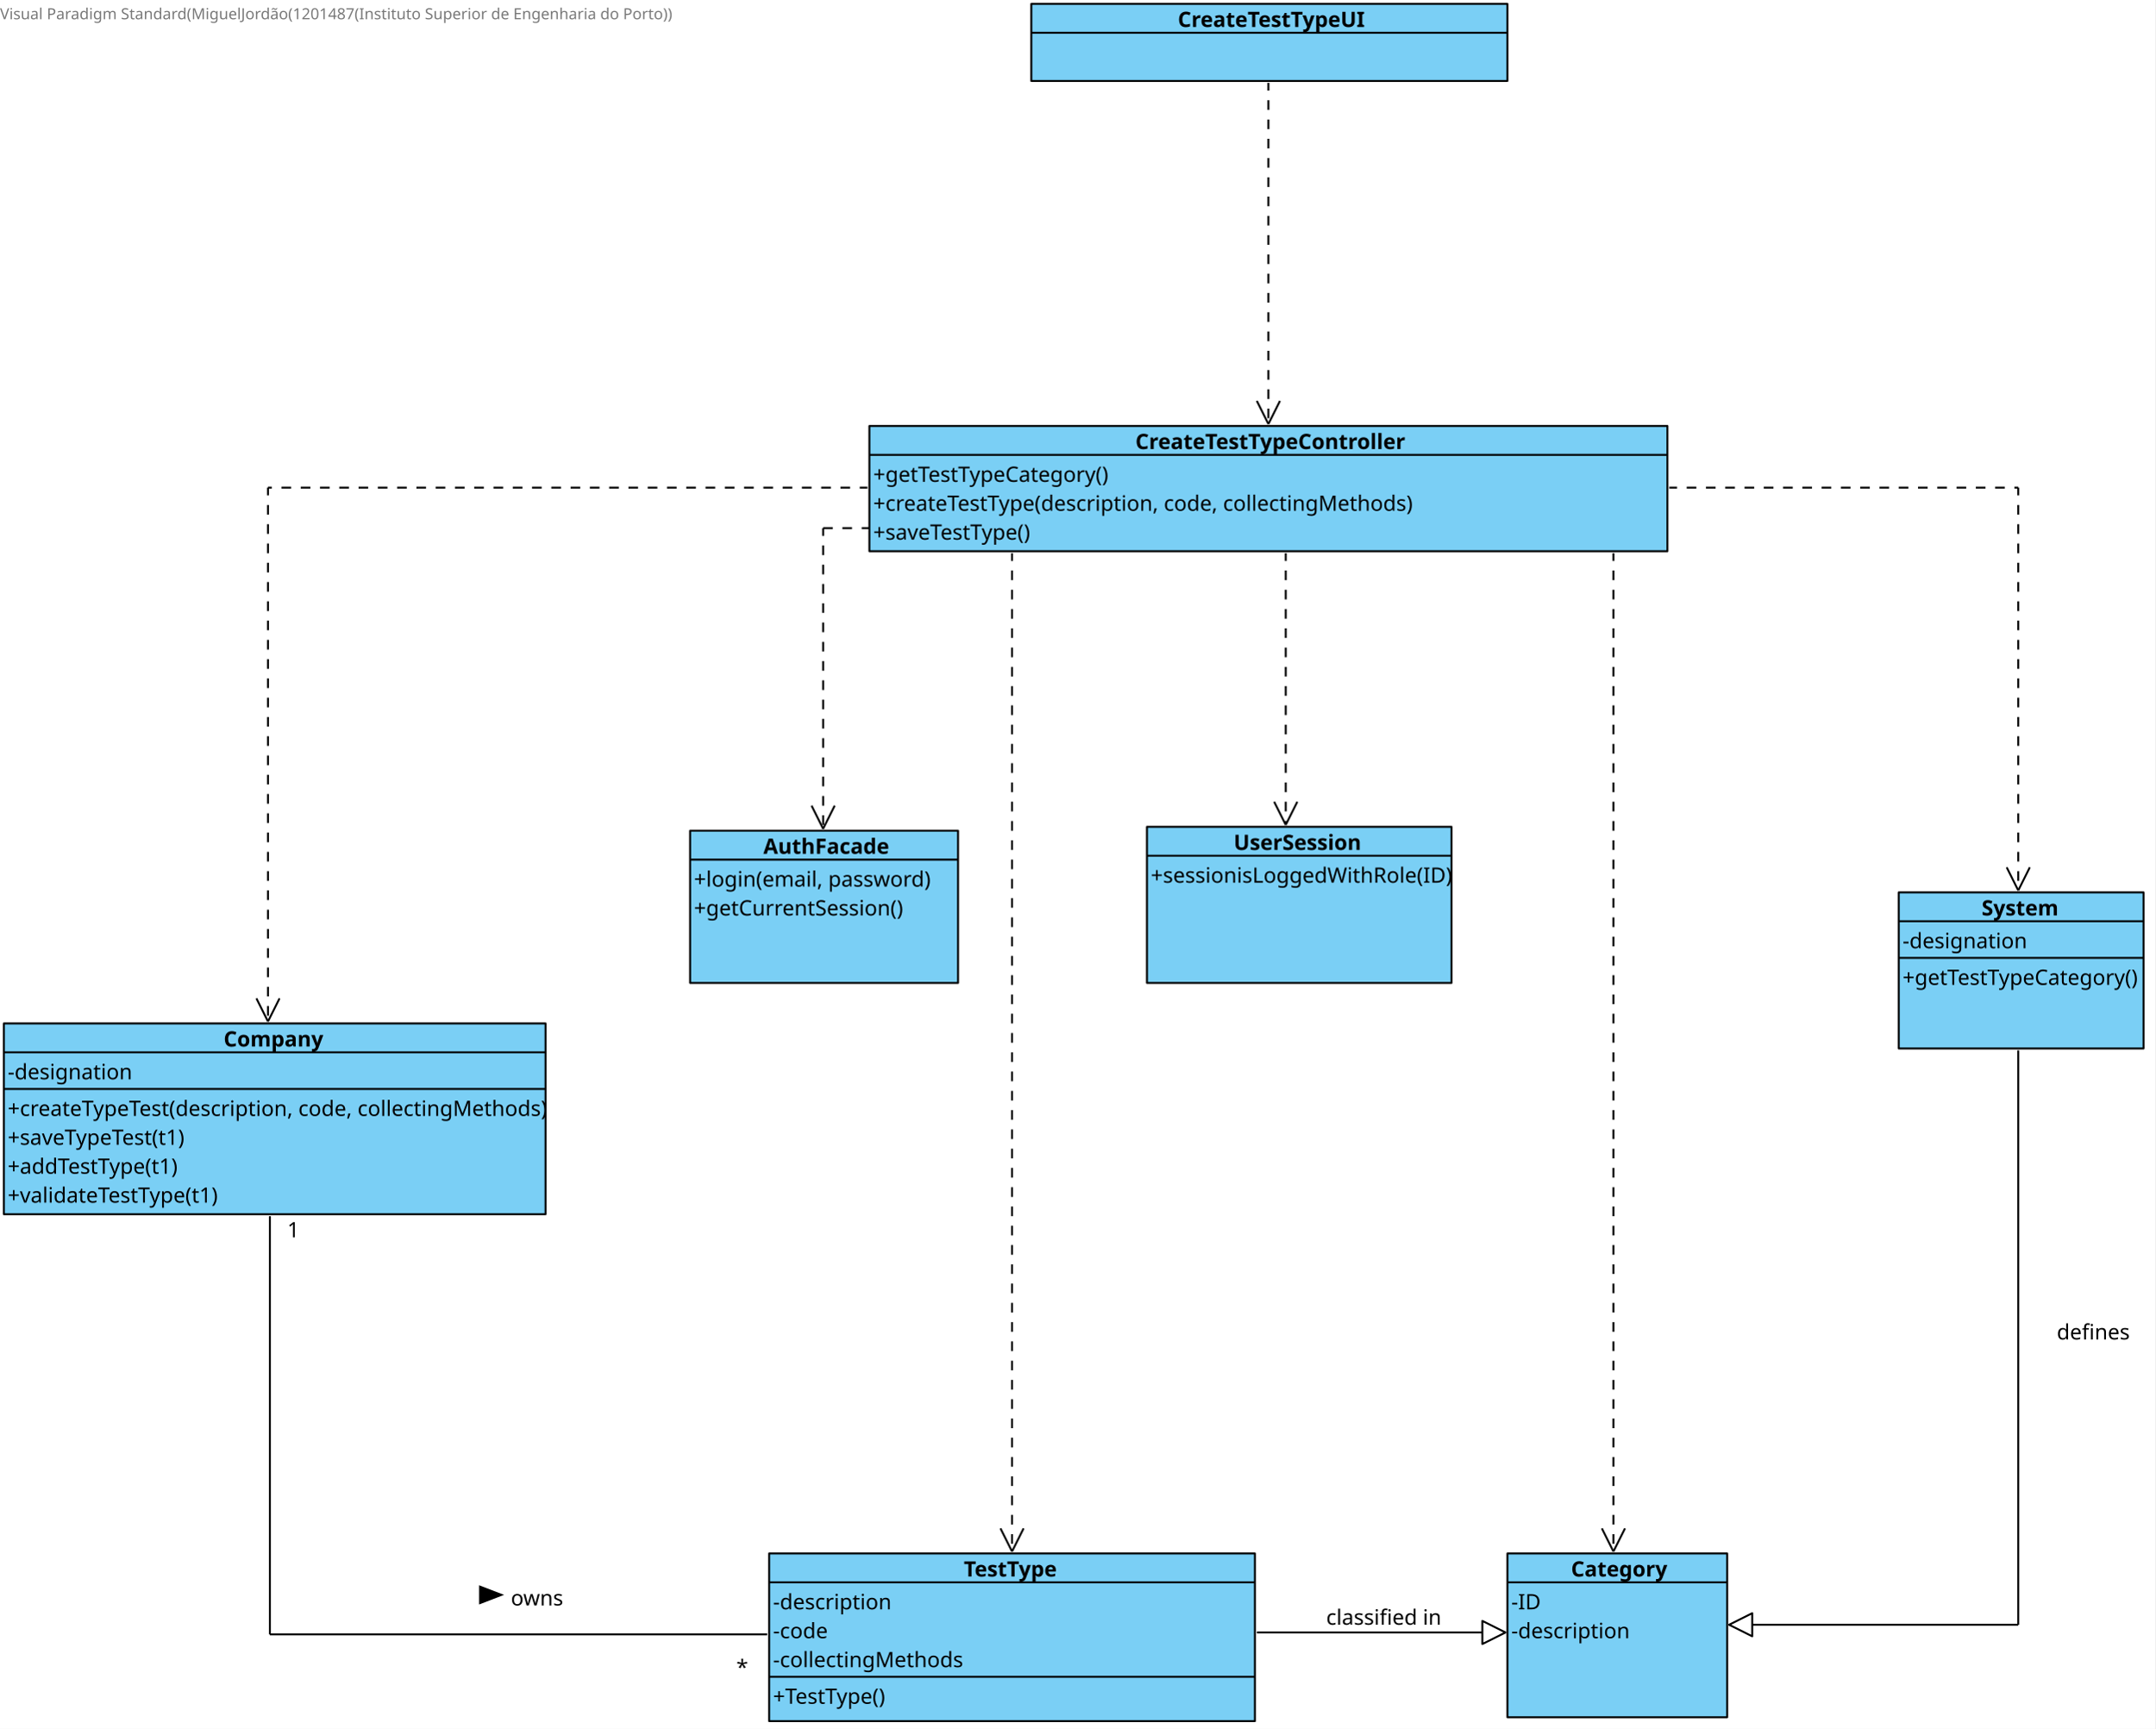
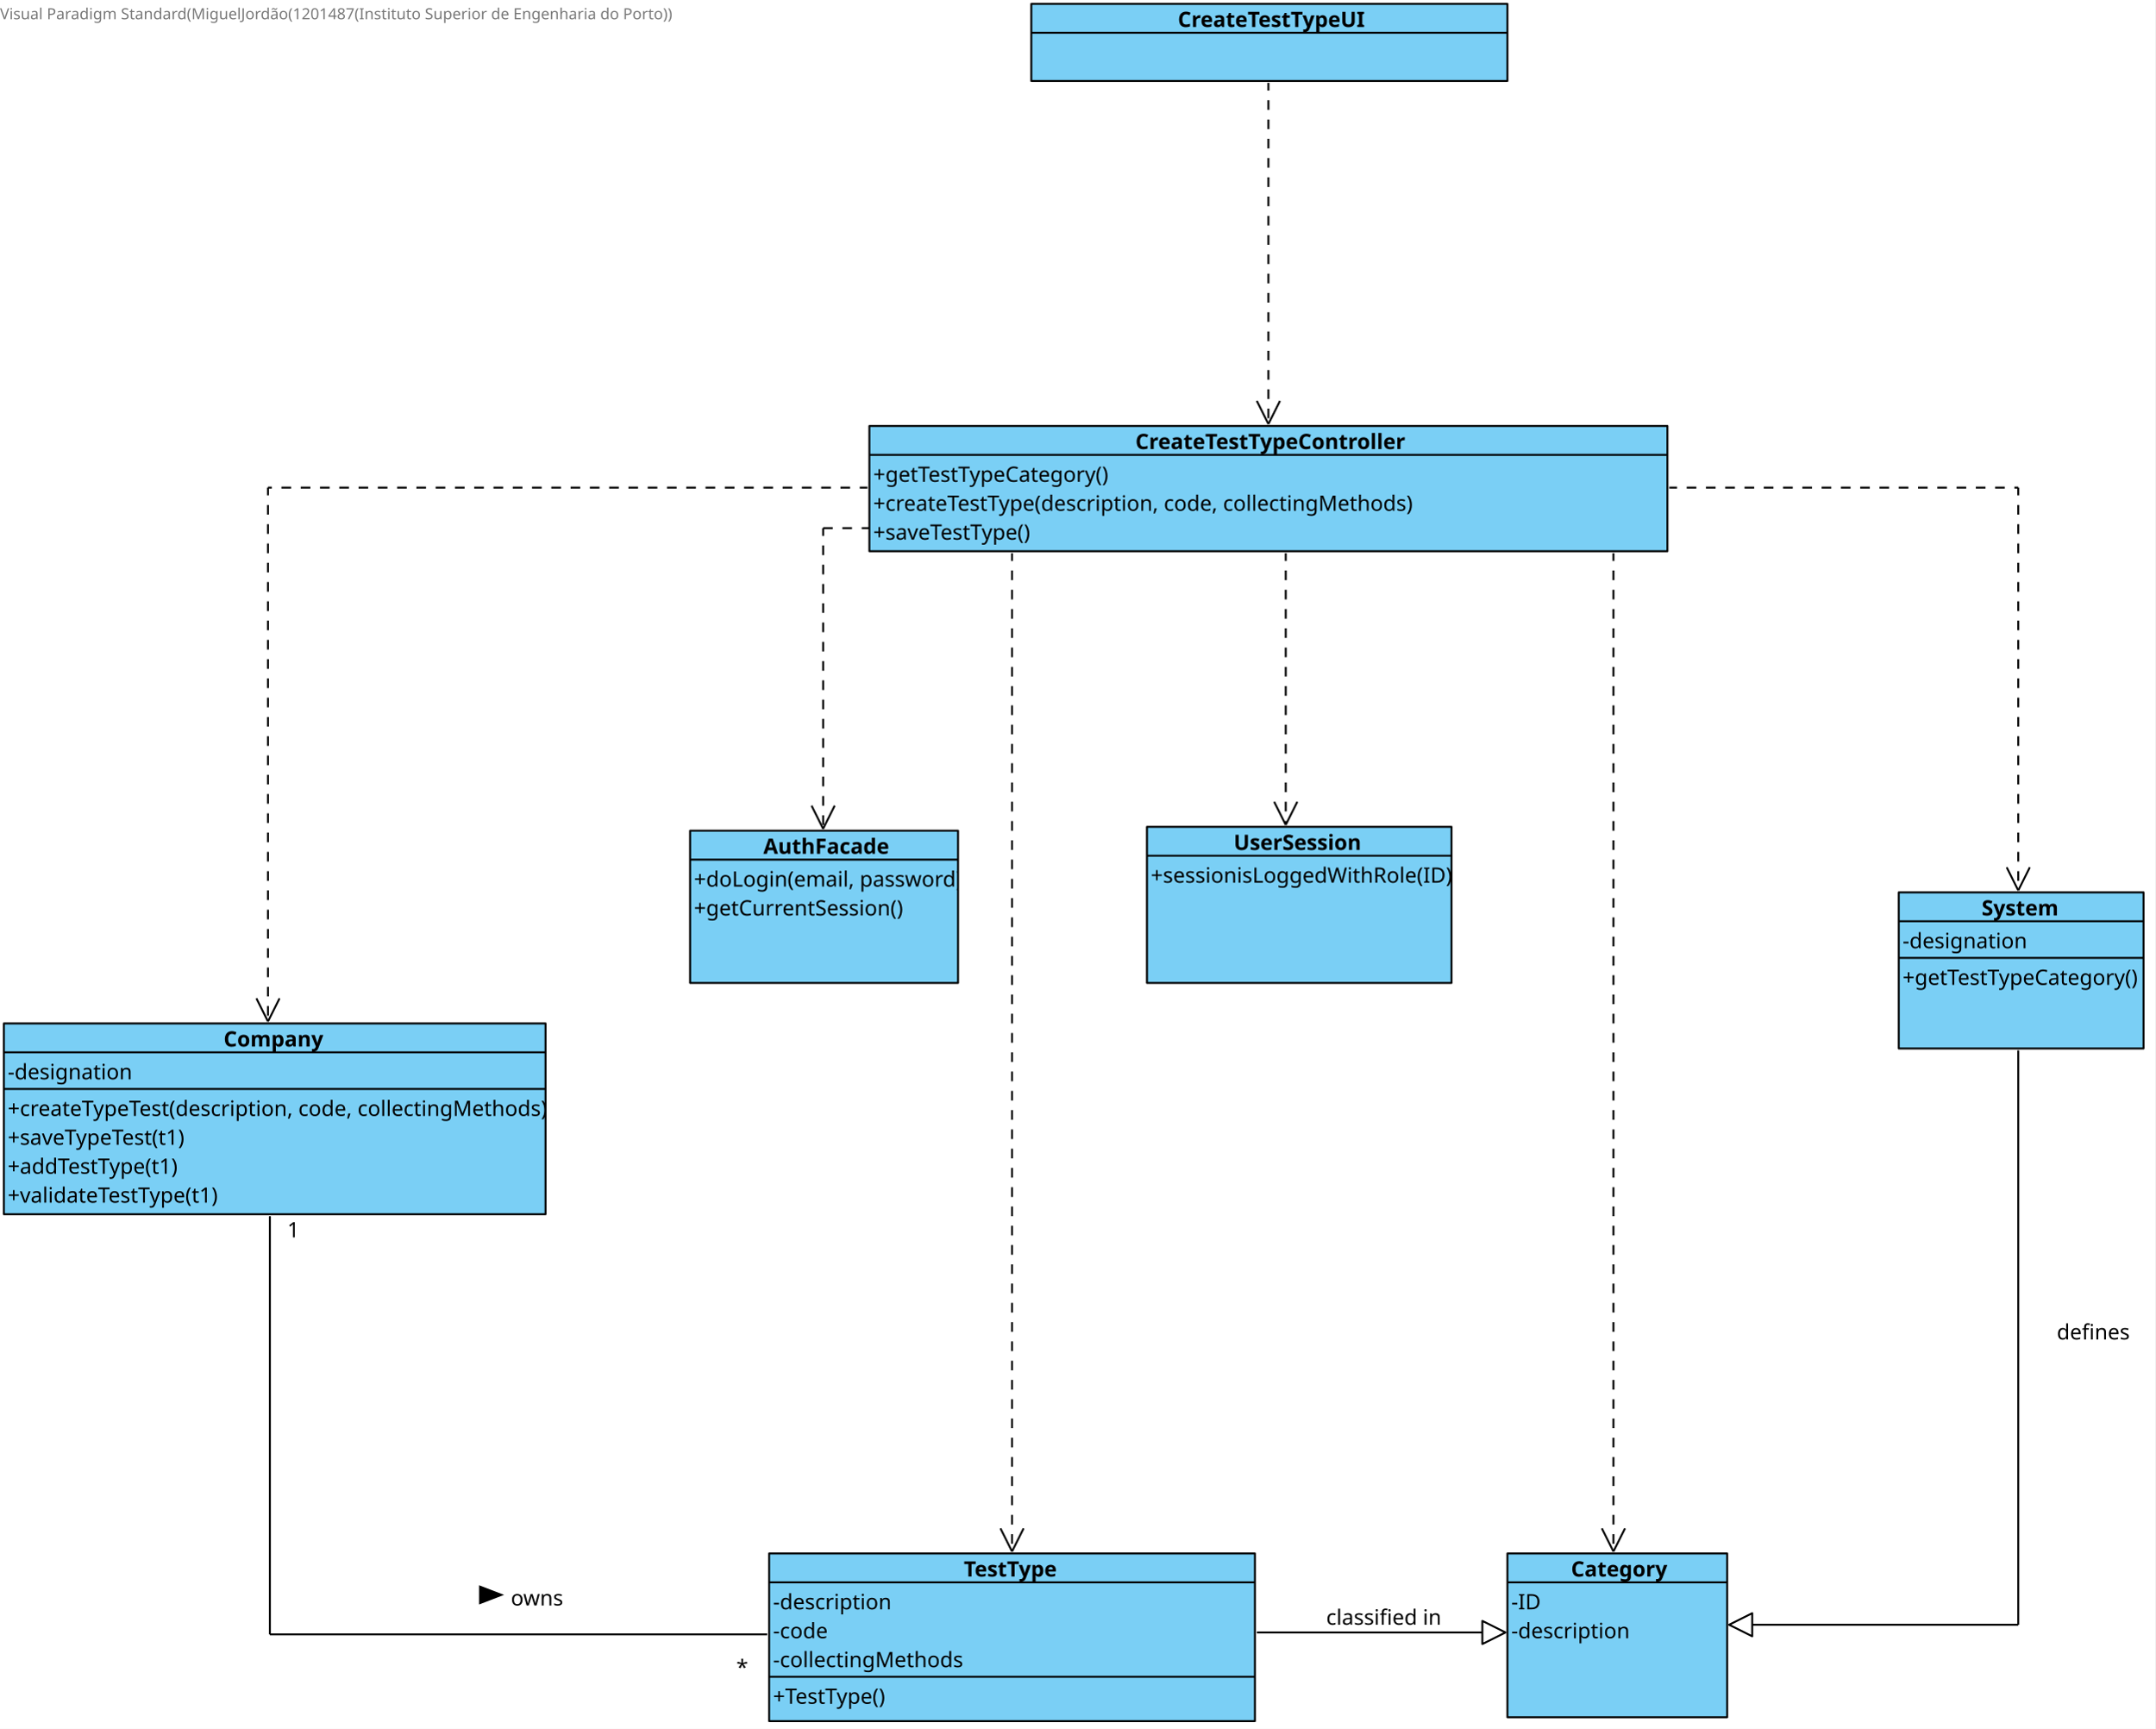
<svg xmlns="http://www.w3.org/2000/svg" fill-opacity="0" color-rendering="auto" color-interpolation="auto" text-rendering="auto" stroke="rgb(0,0,0)" stroke-linecap="square" width="1118" stroke-miterlimit="10" shape-rendering="auto" stroke-opacity="0" fill="rgb(0,0,0)" stroke-dasharray="none" font-weight="normal" stroke-width="1" height="897" font-family="'Dialog'" font-style="normal" stroke-linejoin="miter" font-size="12px" stroke-dashoffset="0" image-rendering="auto">
  <defs id="genericDefs" />
  <g>
    <defs id="defs1">
      <clipPath clipPathUnits="userSpaceOnUse" id="clipPath1">
        <path d="M-7 -7 L258 -7 L258 51 L-7 51 L-7 -7 Z" />
      </clipPath>
      <clipPath clipPathUnits="userSpaceOnUse" id="clipPath2">
        <path d="M0 0 L0 25 L247 25 L247 0 Z" />
      </clipPath>
      <clipPath clipPathUnits="userSpaceOnUse" id="clipPath3">
        <path d="M0 0 L0 15 L247 15 L247 0 Z" />
      </clipPath>
      <clipPath clipPathUnits="userSpaceOnUse" id="clipPath4">
        <path d="M-7 -7 L425 -7 L425 76 L-7 76 L-7 -7 Z" />
      </clipPath>
      <clipPath clipPathUnits="userSpaceOnUse" id="clipPath5">
        <path d="M0 0 L0 50 L414 50 L414 0 Z" />
      </clipPath>
      <clipPath clipPathUnits="userSpaceOnUse" id="clipPath6">
        <path d="M0 0 L0 15 L414 15 L414 0 Z" />
      </clipPath>
      <clipPath clipPathUnits="userSpaceOnUse" id="clipPath7">
        <path d="M-7 -7 L292 -7 L292 110 L-7 110 L-7 -7 Z" />
      </clipPath>
      <clipPath clipPathUnits="userSpaceOnUse" id="clipPath8">
        <path d="M0 0 L0 84 L281 84 L281 0 Z" />
      </clipPath>
      <clipPath clipPathUnits="userSpaceOnUse" id="clipPath9">
        <path d="M0 0 L0 15 L281 15 L281 0 Z" />
      </clipPath>
      <clipPath clipPathUnits="userSpaceOnUse" id="clipPath10">
        <path d="M-7 -7 L263 -7 L263 98 L-7 98 L-7 -7 Z" />
      </clipPath>
      <clipPath clipPathUnits="userSpaceOnUse" id="clipPath11">
        <path d="M0 0 L0 72 L252 72 L252 0 Z" />
      </clipPath>
      <clipPath clipPathUnits="userSpaceOnUse" id="clipPath12">
        <path d="M0 0 L0 15 L252 15 L252 0 Z" />
      </clipPath>
      <clipPath clipPathUnits="userSpaceOnUse" id="clipPath13">
        <path d="M-7 -7 L125 -7 L125 96 L-7 96 L-7 -7 Z" />
      </clipPath>
      <clipPath clipPathUnits="userSpaceOnUse" id="clipPath14">
        <path d="M0 0 L0 70 L114 70 L114 0 Z" />
      </clipPath>
      <clipPath clipPathUnits="userSpaceOnUse" id="clipPath15">
        <path d="M0 0 L0 15 L114 15 L114 0 Z" />
      </clipPath>
      <clipPath clipPathUnits="userSpaceOnUse" id="clipPath16">
        <path d="M-7 -7 L138 -7 L138 92 L-7 92 L-7 -7 Z" />
      </clipPath>
      <clipPath clipPathUnits="userSpaceOnUse" id="clipPath17">
        <path d="M0 0 L0 66 L127 66 L127 0 Z" />
      </clipPath>
      <clipPath clipPathUnits="userSpaceOnUse" id="clipPath18">
        <path d="M0 0 L0 15 L127 15 L127 0 Z" />
      </clipPath>
      <clipPath clipPathUnits="userSpaceOnUse" id="clipPath19">
        <path d="M-7 -7 L150 -7 L150 90 L-7 90 L-7 -7 Z" />
      </clipPath>
      <clipPath clipPathUnits="userSpaceOnUse" id="clipPath20">
        <path d="M0 0 L0 64 L139 64 L139 0 Z" />
      </clipPath>
      <clipPath clipPathUnits="userSpaceOnUse" id="clipPath21">
        <path d="M0 0 L0 15 L139 15 L139 0 Z" />
      </clipPath>
      <clipPath clipPathUnits="userSpaceOnUse" id="clipPath22">
        <path d="M-7 -7 L169 -7 L169 92 L-7 92 L-7 -7 Z" />
      </clipPath>
      <clipPath clipPathUnits="userSpaceOnUse" id="clipPath23">
        <path d="M0 0 L0 66 L158 66 L158 0 Z" />
      </clipPath>
      <clipPath clipPathUnits="userSpaceOnUse" id="clipPath24">
        <path d="M0 0 L0 15 L158 15 L158 0 Z" />
      </clipPath>
      <clipPath clipPathUnits="userSpaceOnUse" id="clipPath25">
        <path d="M-7 -7 L38 -7 L38 26 L-7 26 L-7 -7 Z" />
      </clipPath>
      <clipPath clipPathUnits="userSpaceOnUse" id="clipPath26">
        <path d="M0 0 L0 15 L27 15 L27 0 Z" />
      </clipPath>
      <clipPath clipPathUnits="userSpaceOnUse" id="clipPath27">
        <path d="M-7 -7 L36 -7 L36 26 L-7 26 L-7 -7 Z" />
      </clipPath>
      <clipPath clipPathUnits="userSpaceOnUse" id="clipPath28">
        <path d="M0 0 L0 15 L25 15 L25 0 Z" />
      </clipPath>
      <clipPath clipPathUnits="userSpaceOnUse" id="clipPath29">
        <path d="M0 0 L104 0 L104 281 L0 281 L0 0 Z" />
      </clipPath>
      <clipPath clipPathUnits="userSpaceOnUse" id="clipPath30">
        <path d="M0 0 L0 281 L104 281 L104 0 Z" />
      </clipPath>
      <clipPath clipPathUnits="userSpaceOnUse" id="clipPath31">
        <path d="M0 0 L285 0 L285 313 L0 313 L0 0 Z" />
      </clipPath>
      <clipPath clipPathUnits="userSpaceOnUse" id="clipPath32">
        <path d="M0 0 L0 313 L285 313 L285 0 Z" />
      </clipPath>
      <clipPath clipPathUnits="userSpaceOnUse" id="clipPath33">
        <path d="M0 0 L104 0 L104 622 L0 622 L0 0 Z" />
      </clipPath>
      <clipPath clipPathUnits="userSpaceOnUse" id="clipPath34">
        <path d="M0 0 L0 622 L104 622 L104 0 Z" />
      </clipPath>
      <clipPath clipPathUnits="userSpaceOnUse" id="clipPath35">
        <path d="M0 0 L415 0 L415 381 L0 381 L0 0 Z" />
      </clipPath>
      <clipPath clipPathUnits="userSpaceOnUse" id="clipPath36">
        <path d="M0 0 L0 381 L415 381 L415 0 Z" />
      </clipPath>
      <clipPath clipPathUnits="userSpaceOnUse" id="clipPath37">
        <path d="M0 0 L233 0 L233 104 L0 104 L0 0 Z" />
      </clipPath>
      <clipPath clipPathUnits="userSpaceOnUse" id="clipPath38">
        <path d="M153 34 L153 49 L76 49 L76 34 ZM0 0 L0 104 L233 104 L233 0 Z" />
      </clipPath>
      <clipPath clipPathUnits="userSpaceOnUse" id="clipPath39">
        <path d="M0 0 L254 0 L254 402 L0 402 L0 0 Z" />
      </clipPath>
      <clipPath clipPathUnits="userSpaceOnUse" id="clipPath40">
        <path d="M0 0 L0 402 L254 402 L254 203 L211 203 L211 188 L254 188 L254 0 Z" />
      </clipPath>
      <clipPath clipPathUnits="userSpaceOnUse" id="clipPath41">
        <path d="M0 0 L362 0 L362 321 L0 321 L0 0 Z" />
      </clipPath>
      <clipPath clipPathUnits="userSpaceOnUse" id="clipPath42">
        <path d="M211 240 L211 256 L147 256 L147 240 ZM0 0 L0 321 L362 321 L362 0 Z" />
      </clipPath>
      <clipPath clipPathUnits="userSpaceOnUse" id="clipPath43">
        <path d="M0 0 L104 0 L104 245 L0 245 L0 0 Z" />
      </clipPath>
      <clipPath clipPathUnits="userSpaceOnUse" id="clipPath44">
        <path d="M0 0 L0 245 L104 245 L104 0 Z" />
      </clipPath>
      <clipPath clipPathUnits="userSpaceOnUse" id="clipPath45">
        <path d="M0 0 L128 0 L128 260 L0 260 L0 0 Z" />
      </clipPath>
      <clipPath clipPathUnits="userSpaceOnUse" id="clipPath46">
        <path d="M0 0 L0 260 L128 260 L128 0 Z" />
      </clipPath>
      <clipPath clipPathUnits="userSpaceOnUse" id="clipPath47">
        <path d="M-64 -16 L128 -16 L128 32 L-64 32 L-64 -16 Z" />
      </clipPath>
      <clipPath clipPathUnits="userSpaceOnUse" id="clipPath48">
        <path d="M-74 -16 L118 -16 L118 32 L-74 32 L-74 -16 Z" />
      </clipPath>
      <clipPath clipPathUnits="userSpaceOnUse" id="clipPath49">
        <path d="M-56 -15 L112 -15 L112 30 L-56 30 L-56 -15 Z" />
      </clipPath>
      <clipPath clipPathUnits="userSpaceOnUse" id="clipPath50">
        <path d="M-77 -15 L154 -15 L154 30 L-77 30 L-77 -15 Z" />
      </clipPath>
    </defs>
    <g fill="white" text-rendering="geometricPrecision" fill-opacity="1" stroke-opacity="1" stroke="white">
      <rect x="0" width="1118" height="897" y="0" stroke="none" />
    </g>
    <g font-size="11px" transform="translate(535,2)" fill-opacity="1" fill="rgb(122,207,245)" text-rendering="geometricPrecision" image-rendering="optimizeQuality" font-family="sans-serif" stroke="rgb(122,207,245)" font-weight="bold" stroke-opacity="1">
      <rect x="0" width="247" height="40" y="0" clip-path="url(#clipPath1)" stroke="none" />
    </g>
    <g fill-opacity="1" text-rendering="geometricPrecision" stroke="black" stroke-linecap="butt" transform="translate(535,2)" stroke-miterlimit="0" stroke-opacity="1" fill="black" font-weight="bold" font-family="sans-serif" stroke-linejoin="round" font-size="11px" image-rendering="optimizeQuality">
      <rect fill="none" x="0" width="247" height="40" y="0" clip-path="url(#clipPath1)" />
      <line y2="15" fill="none" x1="0" clip-path="url(#clipPath1)" x2="247" y1="15" />
    </g>
    <g font-size="11px" transform="translate(535,2)" fill-opacity="1" fill="black" text-rendering="geometricPrecision" image-rendering="optimizeQuality" font-family="sans-serif" stroke="black" font-weight="bold" stroke-opacity="1">
      <text x="76" xml:space="preserve" y="12" clip-path="url(#clipPath3)" stroke="none">CreateTestTypeUI</text>
    </g>
    <g font-size="11px" transform="translate(451,221)" fill-opacity="1" fill="rgb(122,207,245)" text-rendering="geometricPrecision" image-rendering="optimizeQuality" font-family="sans-serif" stroke="rgb(122,207,245)" font-weight="bold" stroke-opacity="1">
      <rect x="0" width="414" height="65" y="0" clip-path="url(#clipPath4)" stroke="none" />
    </g>
    <g fill-opacity="1" text-rendering="geometricPrecision" stroke="black" stroke-linecap="butt" transform="translate(451,221)" stroke-miterlimit="0" stroke-opacity="1" fill="black" font-weight="bold" font-family="sans-serif" stroke-linejoin="round" font-size="11px" image-rendering="optimizeQuality">
      <rect fill="none" x="0" width="414" height="65" y="0" clip-path="url(#clipPath4)" />
      <line y2="15" fill="none" x1="0" clip-path="url(#clipPath4)" x2="414" y1="15" />
    </g>
    <g font-size="11px" transform="matrix(1,0,0,1,451,236)" fill-opacity="1" fill="black" text-rendering="geometricPrecision" image-rendering="optimizeQuality" font-family="sans-serif" stroke="black" stroke-opacity="1">
      <text x="2" xml:space="preserve" y="14" clip-path="url(#clipPath5)" stroke="none">+getTestTypeCategory()</text>
    </g>
    <g font-size="11px" transform="matrix(1,0,0,1,451,236)" fill-opacity="1" fill="black" text-rendering="geometricPrecision" image-rendering="optimizeQuality" font-family="sans-serif" stroke="black" stroke-opacity="1">
      <text x="2" xml:space="preserve" y="29" clip-path="url(#clipPath5)" stroke="none">+createTestType(description, code, collectingMethods)</text>
    </g>
    <g font-size="11px" transform="matrix(1,0,0,1,451,236)" fill-opacity="1" fill="black" text-rendering="geometricPrecision" image-rendering="optimizeQuality" font-family="sans-serif" stroke="black" stroke-opacity="1">
      <text x="2" xml:space="preserve" y="44" clip-path="url(#clipPath5)" stroke="none">+saveTestType()</text>
    </g>
    <g font-size="11px" transform="translate(451,221)" fill-opacity="1" fill="black" text-rendering="geometricPrecision" image-rendering="optimizeQuality" font-family="sans-serif" stroke="black" font-weight="bold" stroke-opacity="1">
      <text x="138" xml:space="preserve" y="12" clip-path="url(#clipPath6)" stroke="none">CreateTestTypeController</text>
    </g>
    <g font-size="11px" transform="translate(2,531)" fill-opacity="1" fill="rgb(122,207,245)" text-rendering="geometricPrecision" image-rendering="optimizeQuality" font-family="sans-serif" stroke="rgb(122,207,245)" font-weight="bold" stroke-opacity="1">
      <rect x="0" width="281" height="99" y="0" clip-path="url(#clipPath7)" stroke="none" />
    </g>
    <g fill-opacity="1" text-rendering="geometricPrecision" stroke="black" stroke-linecap="butt" transform="translate(2,531)" stroke-miterlimit="0" stroke-opacity="1" fill="black" font-weight="bold" font-family="sans-serif" stroke-linejoin="round" font-size="11px" image-rendering="optimizeQuality">
      <rect fill="none" x="0" width="281" height="99" y="0" clip-path="url(#clipPath7)" />
      <line y2="15" fill="none" x1="0" clip-path="url(#clipPath7)" x2="281" y1="15" />
    </g>
    <g font-size="11px" transform="matrix(1,0,0,1,2,546)" fill-opacity="1" fill="black" text-rendering="geometricPrecision" image-rendering="optimizeQuality" font-family="sans-serif" stroke="black" stroke-opacity="1">
      <text x="2" xml:space="preserve" y="14" clip-path="url(#clipPath8)" stroke="none">-designation</text>
    </g>
    <g stroke-linecap="butt" font-size="11px" transform="matrix(1,0,0,1,2,546)" fill-opacity="1" fill="black" text-rendering="geometricPrecision" image-rendering="optimizeQuality" font-family="sans-serif" stroke-linejoin="bevel" stroke="black" stroke-opacity="1" stroke-miterlimit="0">
      <line y2="19" fill="none" x1="0" clip-path="url(#clipPath8)" x2="281" y1="19" />
    </g>
    <g font-size="11px" transform="matrix(1,0,0,1,2,546)" fill-opacity="1" fill="black" text-rendering="geometricPrecision" image-rendering="optimizeQuality" font-family="sans-serif" stroke="black" stroke-opacity="1">
      <text x="2" xml:space="preserve" y="33" clip-path="url(#clipPath8)" stroke="none">+createTypeTest(description, code, collectingMethods)</text>
    </g>
    <g font-size="11px" transform="matrix(1,0,0,1,2,546)" fill-opacity="1" fill="black" text-rendering="geometricPrecision" image-rendering="optimizeQuality" font-family="sans-serif" stroke="black" stroke-opacity="1">
      <text x="2" xml:space="preserve" y="48" clip-path="url(#clipPath8)" stroke="none">+saveTypeTest(t1)</text>
    </g>
    <g font-size="11px" transform="matrix(1,0,0,1,2,546)" fill-opacity="1" fill="black" text-rendering="geometricPrecision" image-rendering="optimizeQuality" font-family="sans-serif" stroke="black" stroke-opacity="1">
      <text x="2" xml:space="preserve" y="63" clip-path="url(#clipPath8)" stroke="none">+addTestType(t1)</text>
    </g>
    <g font-size="11px" transform="matrix(1,0,0,1,2,546)" fill-opacity="1" fill="black" text-rendering="geometricPrecision" image-rendering="optimizeQuality" font-family="sans-serif" stroke="black" stroke-opacity="1">
      <text x="2" xml:space="preserve" y="78" clip-path="url(#clipPath8)" stroke="none">+validateTestType(t1)</text>
    </g>
    <g font-size="11px" transform="translate(2,531)" fill-opacity="1" fill="black" text-rendering="geometricPrecision" image-rendering="optimizeQuality" font-family="sans-serif" stroke="black" font-weight="bold" stroke-opacity="1">
      <text x="114" xml:space="preserve" y="12" clip-path="url(#clipPath9)" stroke="none">Company</text>
    </g>
    <g font-size="11px" transform="translate(399,806)" fill-opacity="1" fill="rgb(122,207,245)" text-rendering="geometricPrecision" image-rendering="optimizeQuality" font-family="sans-serif" stroke="rgb(122,207,245)" font-weight="bold" stroke-opacity="1">
      <rect x="0" width="252" height="87" y="0" clip-path="url(#clipPath10)" stroke="none" />
    </g>
    <g fill-opacity="1" text-rendering="geometricPrecision" stroke="black" stroke-linecap="butt" transform="translate(399,806)" stroke-miterlimit="0" stroke-opacity="1" fill="black" font-weight="bold" font-family="sans-serif" stroke-linejoin="round" font-size="11px" image-rendering="optimizeQuality">
      <rect fill="none" x="0" width="252" height="87" y="0" clip-path="url(#clipPath10)" />
      <line y2="15" fill="none" x1="0" clip-path="url(#clipPath10)" x2="252" y1="15" />
    </g>
    <g font-size="11px" transform="matrix(1,0,0,1,399,821)" fill-opacity="1" fill="black" text-rendering="geometricPrecision" image-rendering="optimizeQuality" font-family="sans-serif" stroke="black" stroke-opacity="1">
      <text x="2" xml:space="preserve" y="14" clip-path="url(#clipPath11)" stroke="none">-description</text>
    </g>
    <g font-size="11px" transform="matrix(1,0,0,1,399,821)" fill-opacity="1" fill="black" text-rendering="geometricPrecision" image-rendering="optimizeQuality" font-family="sans-serif" stroke="black" stroke-opacity="1">
      <text x="2" xml:space="preserve" y="29" clip-path="url(#clipPath11)" stroke="none">-code</text>
    </g>
    <g font-size="11px" transform="matrix(1,0,0,1,399,821)" fill-opacity="1" fill="black" text-rendering="geometricPrecision" image-rendering="optimizeQuality" font-family="sans-serif" stroke="black" stroke-opacity="1">
      <text x="2" xml:space="preserve" y="44" clip-path="url(#clipPath11)" stroke="none">-collectingMethods</text>
      <line stroke-linecap="butt" clip-path="url(#clipPath11)" fill="none" x1="0" x2="252" y1="49" y2="49" stroke-linejoin="bevel" stroke-miterlimit="0" />
    </g>
    <g font-size="11px" transform="matrix(1,0,0,1,399,821)" fill-opacity="1" fill="black" text-rendering="geometricPrecision" image-rendering="optimizeQuality" font-family="sans-serif" stroke="black" stroke-opacity="1">
      <text x="2" xml:space="preserve" y="63" clip-path="url(#clipPath11)" stroke="none">+TestType()</text>
    </g>
    <g font-size="11px" transform="translate(399,806)" fill-opacity="1" fill="black" text-rendering="geometricPrecision" image-rendering="optimizeQuality" font-family="sans-serif" stroke="black" font-weight="bold" stroke-opacity="1">
      <text x="101" xml:space="preserve" y="12" clip-path="url(#clipPath12)" stroke="none">TestType</text>
    </g>
    <g font-size="11px" transform="translate(782,806)" fill-opacity="1" fill="rgb(122,207,245)" text-rendering="geometricPrecision" image-rendering="optimizeQuality" font-family="sans-serif" stroke="rgb(122,207,245)" font-weight="bold" stroke-opacity="1">
      <rect x="0" width="114" height="85" y="0" clip-path="url(#clipPath13)" stroke="none" />
    </g>
    <g fill-opacity="1" text-rendering="geometricPrecision" stroke="black" stroke-linecap="butt" transform="translate(782,806)" stroke-miterlimit="0" stroke-opacity="1" fill="black" font-weight="bold" font-family="sans-serif" stroke-linejoin="round" font-size="11px" image-rendering="optimizeQuality">
      <rect fill="none" x="0" width="114" height="85" y="0" clip-path="url(#clipPath13)" />
      <line y2="15" fill="none" x1="0" clip-path="url(#clipPath13)" x2="114" y1="15" />
    </g>
    <g font-size="11px" transform="matrix(1,0,0,1,782,821)" fill-opacity="1" fill="black" text-rendering="geometricPrecision" image-rendering="optimizeQuality" font-family="sans-serif" stroke="black" stroke-opacity="1">
      <text x="2" xml:space="preserve" y="14" clip-path="url(#clipPath14)" stroke="none">-ID</text>
    </g>
    <g font-size="11px" transform="matrix(1,0,0,1,782,821)" fill-opacity="1" fill="black" text-rendering="geometricPrecision" image-rendering="optimizeQuality" font-family="sans-serif" stroke="black" stroke-opacity="1">
      <text x="2" xml:space="preserve" y="29" clip-path="url(#clipPath14)" stroke="none">-description</text>
    </g>
    <g font-size="11px" transform="translate(782,806)" fill-opacity="1" fill="black" text-rendering="geometricPrecision" image-rendering="optimizeQuality" font-family="sans-serif" stroke="black" font-weight="bold" stroke-opacity="1">
      <text x="33" xml:space="preserve" y="12" clip-path="url(#clipPath15)" stroke="none">Category</text>
    </g>
    <g font-size="11px" transform="translate(985,463)" fill-opacity="1" fill="rgb(122,207,245)" text-rendering="geometricPrecision" image-rendering="optimizeQuality" font-family="sans-serif" stroke="rgb(122,207,245)" font-weight="bold" stroke-opacity="1">
      <rect x="0" width="127" height="81" y="0" clip-path="url(#clipPath16)" stroke="none" />
    </g>
    <g fill-opacity="1" text-rendering="geometricPrecision" stroke="black" stroke-linecap="butt" transform="translate(985,463)" stroke-miterlimit="0" stroke-opacity="1" fill="black" font-weight="bold" font-family="sans-serif" stroke-linejoin="round" font-size="11px" image-rendering="optimizeQuality">
      <rect fill="none" x="0" width="127" height="81" y="0" clip-path="url(#clipPath16)" />
      <line y2="15" fill="none" x1="0" clip-path="url(#clipPath16)" x2="127" y1="15" />
    </g>
    <g font-size="11px" transform="matrix(1,0,0,1,985,478)" fill-opacity="1" fill="black" text-rendering="geometricPrecision" image-rendering="optimizeQuality" font-family="sans-serif" stroke="black" stroke-opacity="1">
      <text x="2" xml:space="preserve" y="14" clip-path="url(#clipPath17)" stroke="none">-designation</text>
    </g>
    <g stroke-linecap="butt" font-size="11px" transform="matrix(1,0,0,1,985,478)" fill-opacity="1" fill="black" text-rendering="geometricPrecision" image-rendering="optimizeQuality" font-family="sans-serif" stroke-linejoin="bevel" stroke="black" stroke-opacity="1" stroke-miterlimit="0">
      <line y2="19" fill="none" x1="0" clip-path="url(#clipPath17)" x2="127" y1="19" />
    </g>
    <g font-size="11px" transform="matrix(1,0,0,1,985,478)" fill-opacity="1" fill="black" text-rendering="geometricPrecision" image-rendering="optimizeQuality" font-family="sans-serif" stroke="black" stroke-opacity="1">
      <text x="2" xml:space="preserve" y="33" clip-path="url(#clipPath17)" stroke="none">+getTestTypeCategory()</text>
    </g>
    <g font-size="11px" transform="translate(985,463)" fill-opacity="1" fill="black" text-rendering="geometricPrecision" image-rendering="optimizeQuality" font-family="sans-serif" stroke="black" font-weight="bold" stroke-opacity="1">
      <text x="43" xml:space="preserve" y="12" clip-path="url(#clipPath18)" stroke="none">System</text>
    </g>
    <g font-size="11px" transform="translate(358,431)" fill-opacity="1" fill="rgb(122,207,245)" text-rendering="geometricPrecision" image-rendering="optimizeQuality" font-family="sans-serif" stroke="rgb(122,207,245)" font-weight="bold" stroke-opacity="1">
      <rect x="0" width="139" height="79" y="0" clip-path="url(#clipPath19)" stroke="none" />
    </g>
    <g fill-opacity="1" text-rendering="geometricPrecision" stroke="black" stroke-linecap="butt" transform="translate(358,431)" stroke-miterlimit="0" stroke-opacity="1" fill="black" font-weight="bold" font-family="sans-serif" stroke-linejoin="round" font-size="11px" image-rendering="optimizeQuality">
      <rect fill="none" x="0" width="139" height="79" y="0" clip-path="url(#clipPath19)" />
      <line y2="15" fill="none" x1="0" clip-path="url(#clipPath19)" x2="139" y1="15" />
    </g>
    <g font-size="11px" transform="matrix(1,0,0,1,358,446)" fill-opacity="1" fill="black" text-rendering="geometricPrecision" image-rendering="optimizeQuality" font-family="sans-serif" stroke="black" stroke-opacity="1">
-       <text x="2" xml:space="preserve" y="14" clip-path="url(#clipPath20)" stroke="none">+login(email, password)</text>
+       <text x="2" xml:space="preserve" y="14" clip-path="url(#clipPath20)" stroke="none">+doLogin(email, password)</text>
    </g>
    <g font-size="11px" transform="matrix(1,0,0,1,358,446)" fill-opacity="1" fill="black" text-rendering="geometricPrecision" image-rendering="optimizeQuality" font-family="sans-serif" stroke="black" stroke-opacity="1">
      <text x="2" xml:space="preserve" y="29" clip-path="url(#clipPath20)" stroke="none">+getCurrentSession()</text>
    </g>
    <g font-size="11px" transform="translate(358,431)" fill-opacity="1" fill="black" text-rendering="geometricPrecision" image-rendering="optimizeQuality" font-family="sans-serif" stroke="black" font-weight="bold" stroke-opacity="1">
      <text x="38" xml:space="preserve" y="12" clip-path="url(#clipPath21)" stroke="none">AuthFacade</text>
    </g>
    <g font-size="11px" transform="translate(595,429)" fill-opacity="1" fill="rgb(122,207,245)" text-rendering="geometricPrecision" image-rendering="optimizeQuality" font-family="sans-serif" stroke="rgb(122,207,245)" font-weight="bold" stroke-opacity="1">
      <rect x="0" width="158" height="81" y="0" clip-path="url(#clipPath22)" stroke="none" />
    </g>
    <g fill-opacity="1" text-rendering="geometricPrecision" stroke="black" stroke-linecap="butt" transform="translate(595,429)" stroke-miterlimit="0" stroke-opacity="1" fill="black" font-weight="bold" font-family="sans-serif" stroke-linejoin="round" font-size="11px" image-rendering="optimizeQuality">
      <rect fill="none" x="0" width="158" height="81" y="0" clip-path="url(#clipPath22)" />
      <line y2="15" fill="none" x1="0" clip-path="url(#clipPath22)" x2="158" y1="15" />
    </g>
    <g font-size="11px" transform="matrix(1,0,0,1,595,444)" fill-opacity="1" fill="black" text-rendering="geometricPrecision" image-rendering="optimizeQuality" font-family="sans-serif" stroke="black" stroke-opacity="1">
      <text x="2" xml:space="preserve" y="14" clip-path="url(#clipPath23)" stroke="none">+sessionisLoggedWithRole(ID)</text>
    </g>
    <g font-size="11px" transform="translate(595,429)" fill-opacity="1" fill="black" text-rendering="geometricPrecision" image-rendering="optimizeQuality" font-family="sans-serif" stroke="black" font-weight="bold" stroke-opacity="1">
      <text x="45" xml:space="preserve" y="12" clip-path="url(#clipPath24)" stroke="none">UserSession</text>
    </g>
    <g font-size="11px" transform="translate(139,630)" fill-opacity="1" fill="black" text-rendering="geometricPrecision" image-rendering="optimizeQuality" font-family="sans-serif" stroke="black" stroke-opacity="1">
      <text x="10" xml:space="preserve" y="12" clip-path="url(#clipPath26)" stroke="none">1</text>
    </g>
    <g font-size="11px" transform="translate(372,857)" fill-opacity="1" fill="black" text-rendering="geometricPrecision" image-rendering="optimizeQuality" font-family="sans-serif" stroke="black" stroke-opacity="1">
      <text x="10" xml:space="preserve" y="12" clip-path="url(#clipPath28)" stroke="none">*</text>
    </g>
    <g fill-opacity="1" text-rendering="geometricPrecision" stroke="black" stroke-linecap="butt" transform="translate(608,-7)" stroke-opacity="1" fill="black" stroke-dasharray="5" font-family="sans-serif" stroke-linejoin="round" font-size="11px" stroke-dashoffset="1" image-rendering="optimizeQuality">
      <line y2="227" fill="none" x1="50" clip-path="url(#clipPath30)" x2="50" y1="50" />
      <line clip-path="url(#clipPath30)" stroke-dashoffset="0" fill="none" x1="50" x2="56" y1="227" y2="215" stroke-dasharray="none" />
      <line clip-path="url(#clipPath30)" stroke-dashoffset="0" fill="none" x1="50" x2="44" y1="227" y2="215" stroke-dasharray="none" />
    </g>
    <g fill-opacity="1" text-rendering="geometricPrecision" stroke="black" stroke-linecap="butt" transform="translate(816,203)" stroke-opacity="1" fill="black" stroke-dasharray="5" font-family="sans-serif" stroke-linejoin="round" font-size="11px" stroke-dashoffset="1" image-rendering="optimizeQuality">
      <line y2="50" fill="none" x1="50" clip-path="url(#clipPath32)" x2="231" y1="50" />
      <line y2="259" fill="none" x1="231" clip-path="url(#clipPath32)" x2="231" y1="50" />
      <line clip-path="url(#clipPath32)" stroke-dashoffset="0" fill="none" x1="231" x2="237" y1="259" y2="247" stroke-dasharray="none" />
      <line clip-path="url(#clipPath32)" stroke-dashoffset="0" fill="none" x1="231" x2="225" y1="259" y2="247" stroke-dasharray="none" />
    </g>
    <g fill-opacity="1" text-rendering="geometricPrecision" stroke="black" stroke-linecap="butt" transform="translate(787,237)" stroke-opacity="1" fill="black" stroke-dasharray="5" font-family="sans-serif" stroke-linejoin="round" font-size="11px" stroke-dashoffset="1" image-rendering="optimizeQuality">
      <line y2="568" fill="none" x1="50" clip-path="url(#clipPath34)" x2="50" y1="50" />
      <line clip-path="url(#clipPath34)" stroke-dashoffset="0" fill="none" x1="50" x2="56" y1="568" y2="556" stroke-dasharray="none" />
      <line clip-path="url(#clipPath34)" stroke-dashoffset="0" fill="none" x1="50" x2="44" y1="568" y2="556" stroke-dasharray="none" />
    </g>
    <g fill-opacity="1" text-rendering="geometricPrecision" stroke="black" stroke-linecap="butt" transform="translate(89,203)" stroke-opacity="1" fill="black" stroke-dasharray="5" font-family="sans-serif" stroke-linejoin="round" font-size="11px" stroke-dashoffset="1" image-rendering="optimizeQuality">
      <line y2="50" fill="none" x1="361" clip-path="url(#clipPath36)" x2="50" y1="50" />
      <line y2="327" fill="none" x1="50" clip-path="url(#clipPath36)" x2="50" y1="50" />
      <line clip-path="url(#clipPath36)" stroke-dashoffset="0" fill="none" x1="50" x2="56" y1="327" y2="315" stroke-dasharray="none" />
      <line clip-path="url(#clipPath36)" stroke-dashoffset="0" fill="none" x1="50" x2="44" y1="327" y2="315" stroke-dasharray="none" />
    </g>
    <g stroke-linecap="butt" font-size="11px" transform="translate(602,797)" fill-opacity="1" fill="black" text-rendering="geometricPrecision" image-rendering="optimizeQuality" font-family="sans-serif" stroke-linejoin="round" stroke="black" stroke-opacity="1">
      <line y2="50" fill="none" x1="179" clip-path="url(#clipPath38)" x2="50" y1="50" />
      <polygon fill="white" clip-path="url(#clipPath38)" points=" 179 50 167 44 167 56" stroke="none" />
      <polygon fill="none" points=" 179 50 167 44 167 56" clip-path="url(#clipPath38)" />
    </g>
    <g stroke-linecap="butt" font-size="11px" transform="translate(847,495)" fill-opacity="1" fill="black" text-rendering="geometricPrecision" image-rendering="optimizeQuality" font-family="sans-serif" stroke-linejoin="round" stroke="black" stroke-opacity="1">
      <line y2="348" fill="none" x1="50" clip-path="url(#clipPath40)" x2="200" y1="348" />
      <line y2="50" fill="none" x1="200" clip-path="url(#clipPath40)" x2="200" y1="348" />
      <polygon fill="white" clip-path="url(#clipPath40)" points=" 50 348 62 354 62 342" stroke="none" />
      <polygon fill="none" points=" 50 348 62 354 62 342" clip-path="url(#clipPath40)" />
    </g>
    <g stroke-linecap="butt" font-size="11px" transform="translate(90,581)" fill-opacity="1" fill="black" text-rendering="geometricPrecision" image-rendering="optimizeQuality" font-family="sans-serif" stroke-linejoin="round" stroke="black" stroke-opacity="1">
      <line y2="267" fill="none" x1="50" clip-path="url(#clipPath42)" x2="50" y1="50" />
      <line y2="267" fill="none" x1="50" clip-path="url(#clipPath42)" x2="308" y1="267" />
    </g>
    <g fill-opacity="1" text-rendering="geometricPrecision" stroke="black" stroke-linecap="butt" transform="translate(475,237)" stroke-opacity="1" fill="black" stroke-dasharray="5" font-family="sans-serif" stroke-linejoin="round" font-size="11px" stroke-dashoffset="1" image-rendering="optimizeQuality">
      <line y2="568" fill="none" x1="50" clip-path="url(#clipPath34)" x2="50" y1="50" />
      <line clip-path="url(#clipPath34)" stroke-dashoffset="0" fill="none" x1="50" x2="56" y1="568" y2="556" stroke-dasharray="none" />
      <line clip-path="url(#clipPath34)" stroke-dashoffset="0" fill="none" x1="50" x2="44" y1="568" y2="556" stroke-dasharray="none" />
    </g>
    <g fill-opacity="1" text-rendering="geometricPrecision" stroke="black" stroke-linecap="butt" transform="translate(617,237)" stroke-opacity="1" fill="black" stroke-dasharray="5" font-family="sans-serif" stroke-linejoin="round" font-size="11px" stroke-dashoffset="1" image-rendering="optimizeQuality">
      <line y2="191" fill="none" x1="50" clip-path="url(#clipPath44)" x2="50" y1="50" />
      <line clip-path="url(#clipPath44)" stroke-dashoffset="0" fill="none" x1="50" x2="56" y1="191" y2="179" stroke-dasharray="none" />
      <line clip-path="url(#clipPath44)" stroke-dashoffset="0" fill="none" x1="50" x2="44" y1="191" y2="179" stroke-dasharray="none" />
    </g>
    <g fill-opacity="1" text-rendering="geometricPrecision" stroke="black" stroke-linecap="butt" transform="translate(377,224)" stroke-opacity="1" fill="black" stroke-dasharray="5" font-family="sans-serif" stroke-linejoin="round" font-size="11px" stroke-dashoffset="1" image-rendering="optimizeQuality">
      <line y2="50" fill="none" x1="74" clip-path="url(#clipPath46)" x2="50" y1="50" />
      <line y2="206" fill="none" x1="50" clip-path="url(#clipPath46)" x2="50" y1="50" />
      <line clip-path="url(#clipPath46)" stroke-dashoffset="0" fill="none" x1="50" x2="56" y1="206" y2="194" stroke-dasharray="none" />
      <line clip-path="url(#clipPath46)" stroke-dashoffset="0" fill="none" x1="50" x2="44" y1="206" y2="194" stroke-dasharray="none" />
    </g>
    <g font-size="11px" transform="translate(247,821)" fill-opacity="1" fill="black" text-rendering="geometricPrecision" image-rendering="optimizeQuality" font-family="sans-serif" stroke="black" stroke-opacity="1">
      <path d="M14.5 6.5 L1.5 11.5 L1.5 1.5 Z" stroke="none" clip-path="url(#clipPath48)" />
      <text x="28" xml:space="preserve" y="12" clip-path="url(#clipPath47)" transform="translate(-10,0)" stroke="none">owns</text>
    </g>
    <g font-size="11px" transform="translate(1058,683)" fill-opacity="1" fill="black" text-rendering="geometricPrecision" image-rendering="optimizeQuality" font-family="sans-serif" stroke="black" stroke-opacity="1">
      <text x="9" xml:space="preserve" y="12" clip-path="url(#clipPath49)" stroke="none">defines</text>
    </g>
    <g font-size="11px" transform="translate(678,831)" fill-opacity="1" fill="black" text-rendering="geometricPrecision" image-rendering="optimizeQuality" font-family="sans-serif" stroke="black" stroke-opacity="1">
      <text x="10" xml:space="preserve" y="12" clip-path="url(#clipPath50)" stroke="none">classified in</text>
    </g>
    <g font-size="8px" fill-opacity="1" fill="rgb(120,120,120)" text-rendering="geometricPrecision" image-rendering="optimizeQuality" stroke="rgb(120,120,120)" stroke-opacity="1">
      <text x="0" xml:space="preserve" y="10" stroke="none">Visual Paradigm Standard(MiguelJordão(1201487(Instituto Superior de Engenharia do Porto))</text>
    </g>
  </g>
</svg>
